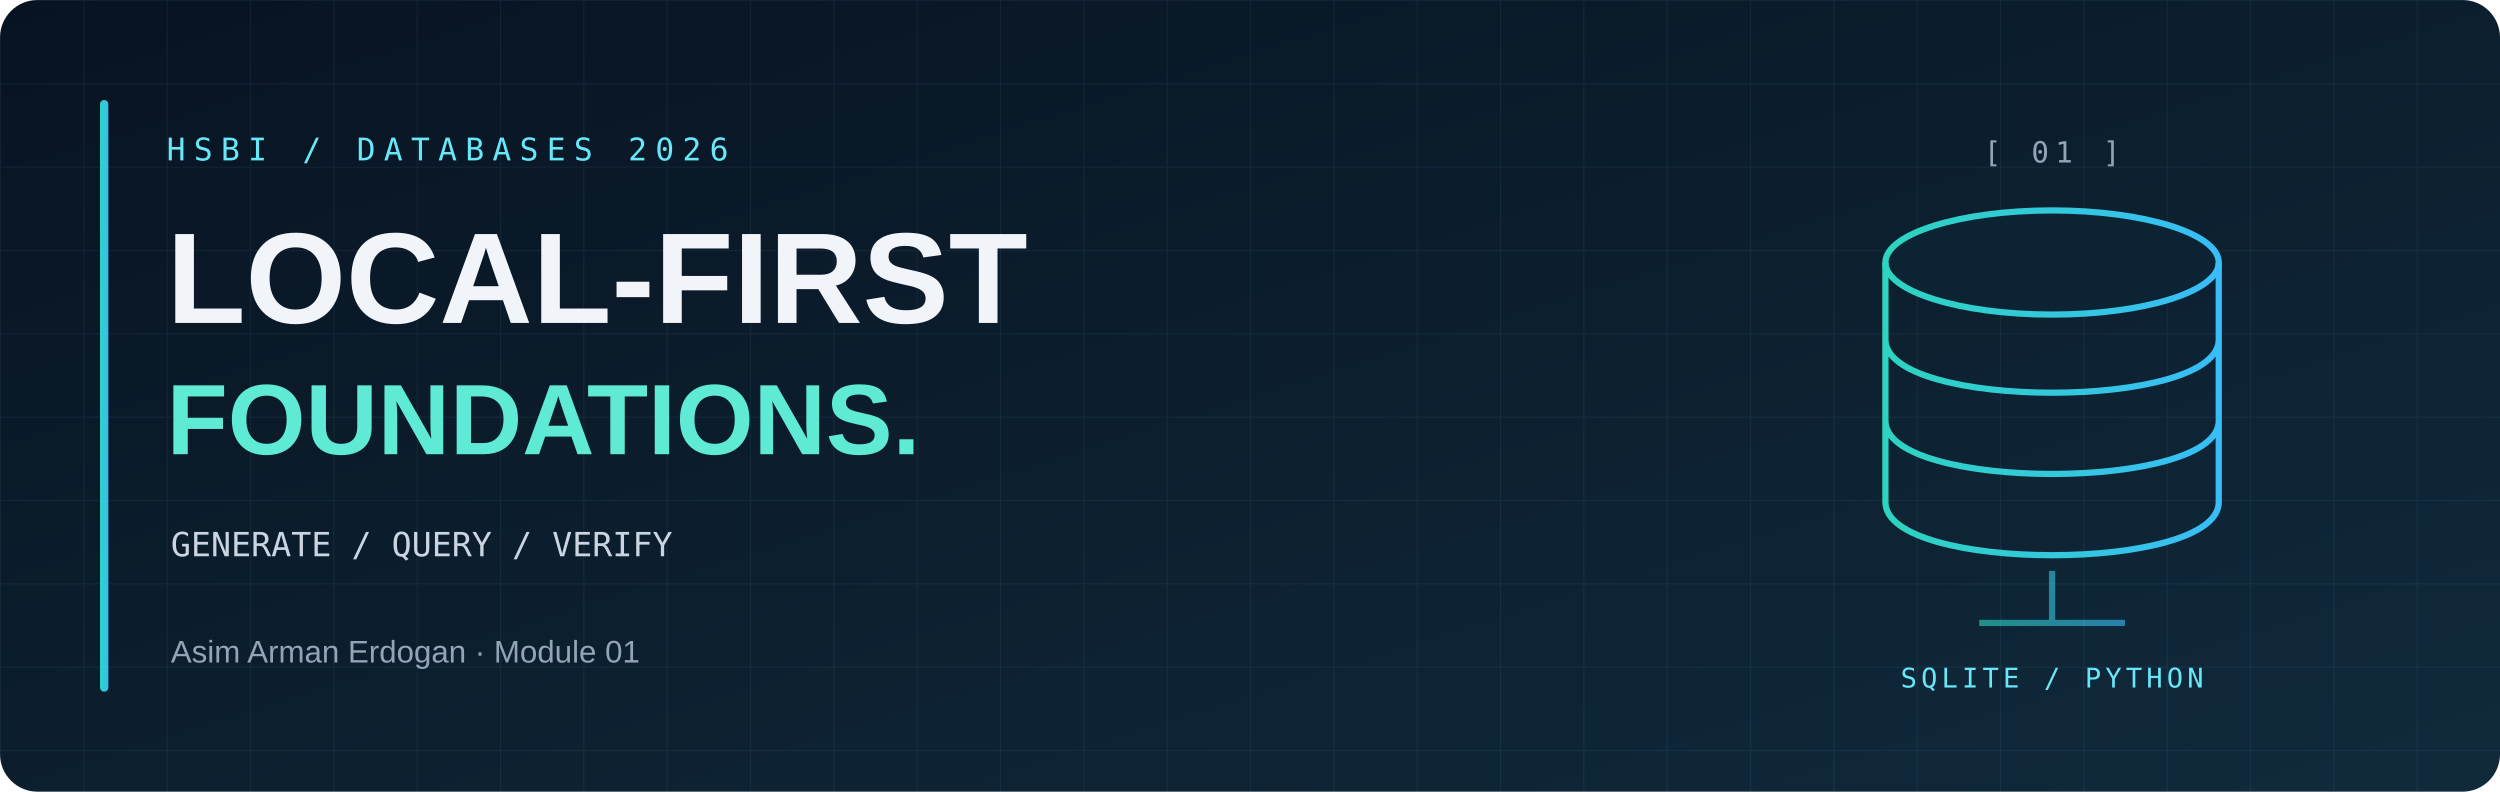
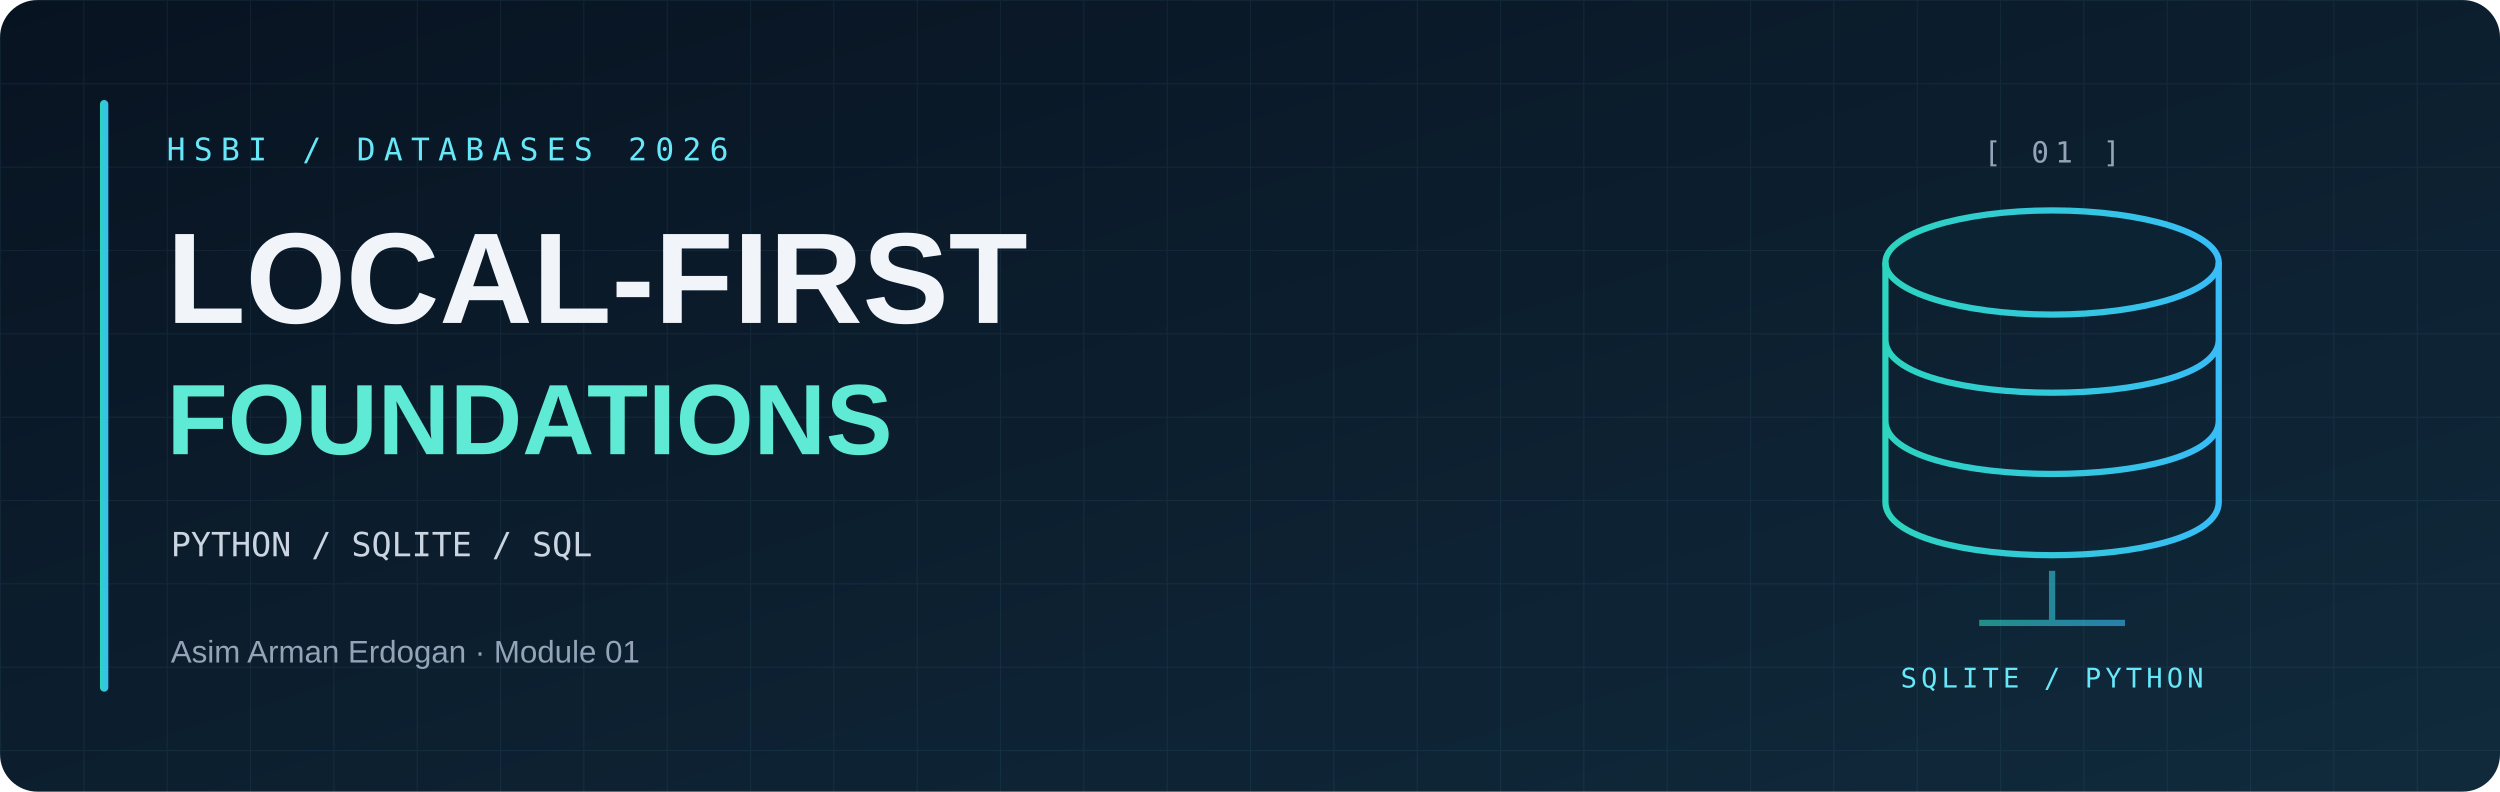
<svg xmlns="http://www.w3.org/2000/svg" width="1200" height="380" viewBox="0 0 1200 380" role="img" aria-labelledby="title desc">
  <defs>
    <linearGradient id="bg" x2="1" y2="1">
      <stop stop-color="#081321" />
      <stop offset="1" stop-color="#102a3c" />
    </linearGradient>
    <pattern id="grid" width="40" height="40" patternUnits="userSpaceOnUse">
      <path d="M40 0H0V40" fill="none" stroke="#7dd3fc" stroke-opacity=".07" />
    </pattern>
    <linearGradient id="accent">
      <stop stop-color="#2dd4bf" />
      <stop offset="1" stop-color="#38bdf8" />
    </linearGradient>
  </defs>
  <rect width="1200" height="380" rx="18" fill="url(#bg)" />
  <rect width="1200" height="380" rx="18" fill="url(#grid)" />
  <rect x="48" y="48" width="4" height="284" rx="2" fill="url(#accent)" />
  <text x="80" y="77" font-family="monospace" font-size="15" letter-spacing="4" fill="#67e8f9">HSBI / DATABASES 2026</text>
  <text x="80" y="155" font-family="Arial, sans-serif" font-weight="700" font-size="62" fill="#f1f5f9">LOCAL-FIRST</text>
-   <text x="80" y="218" font-family="Arial, sans-serif" font-weight="700" font-size="48" fill="#5eead4">FOUNDATIONS.</text>
-   <text x="82" y="267" font-family="monospace" font-size="16" fill="#cbd5e1">GENERATE  /  QUERY  /  VERIFY</text>
+   <text x="80" y="218" font-family="Arial, sans-serif" font-weight="700" font-size="48" fill="#5eead4">FOUNDATIONS</text>
+   <text x="82" y="267" font-family="monospace" font-size="16" fill="#cbd5e1">PYTHON  /  SQLITE  /  SQL</text>
  <text x="82" y="318" font-family="Arial, sans-serif" font-size="15" fill="#94a3b8">Asim Arman Erdogan  ·  Module 01</text>
  <g transform="translate(900 101)" fill="none" stroke="url(#accent)" stroke-width="3">
    <ellipse cx="85" cy="25" rx="80" ry="25" fill="#0b2333" />
    <path d="M5 25v115c0 34 160 34 160 0V25M5 62c0 34 160 34 160 0M5 101c0 34 160 34 160 0" />
    <path d="M85 173v25M50 198h70" opacity=".6" />
  </g>
  <text x="985" y="78" text-anchor="middle" font-family="monospace" font-size="14" letter-spacing="3" fill="#94a3b8">[ 01 ]</text>
  <text x="985" y="330" text-anchor="middle" font-family="monospace" font-size="13" letter-spacing="2" fill="#67e8f9">SQLITE / PYTHON</text>
</svg>
